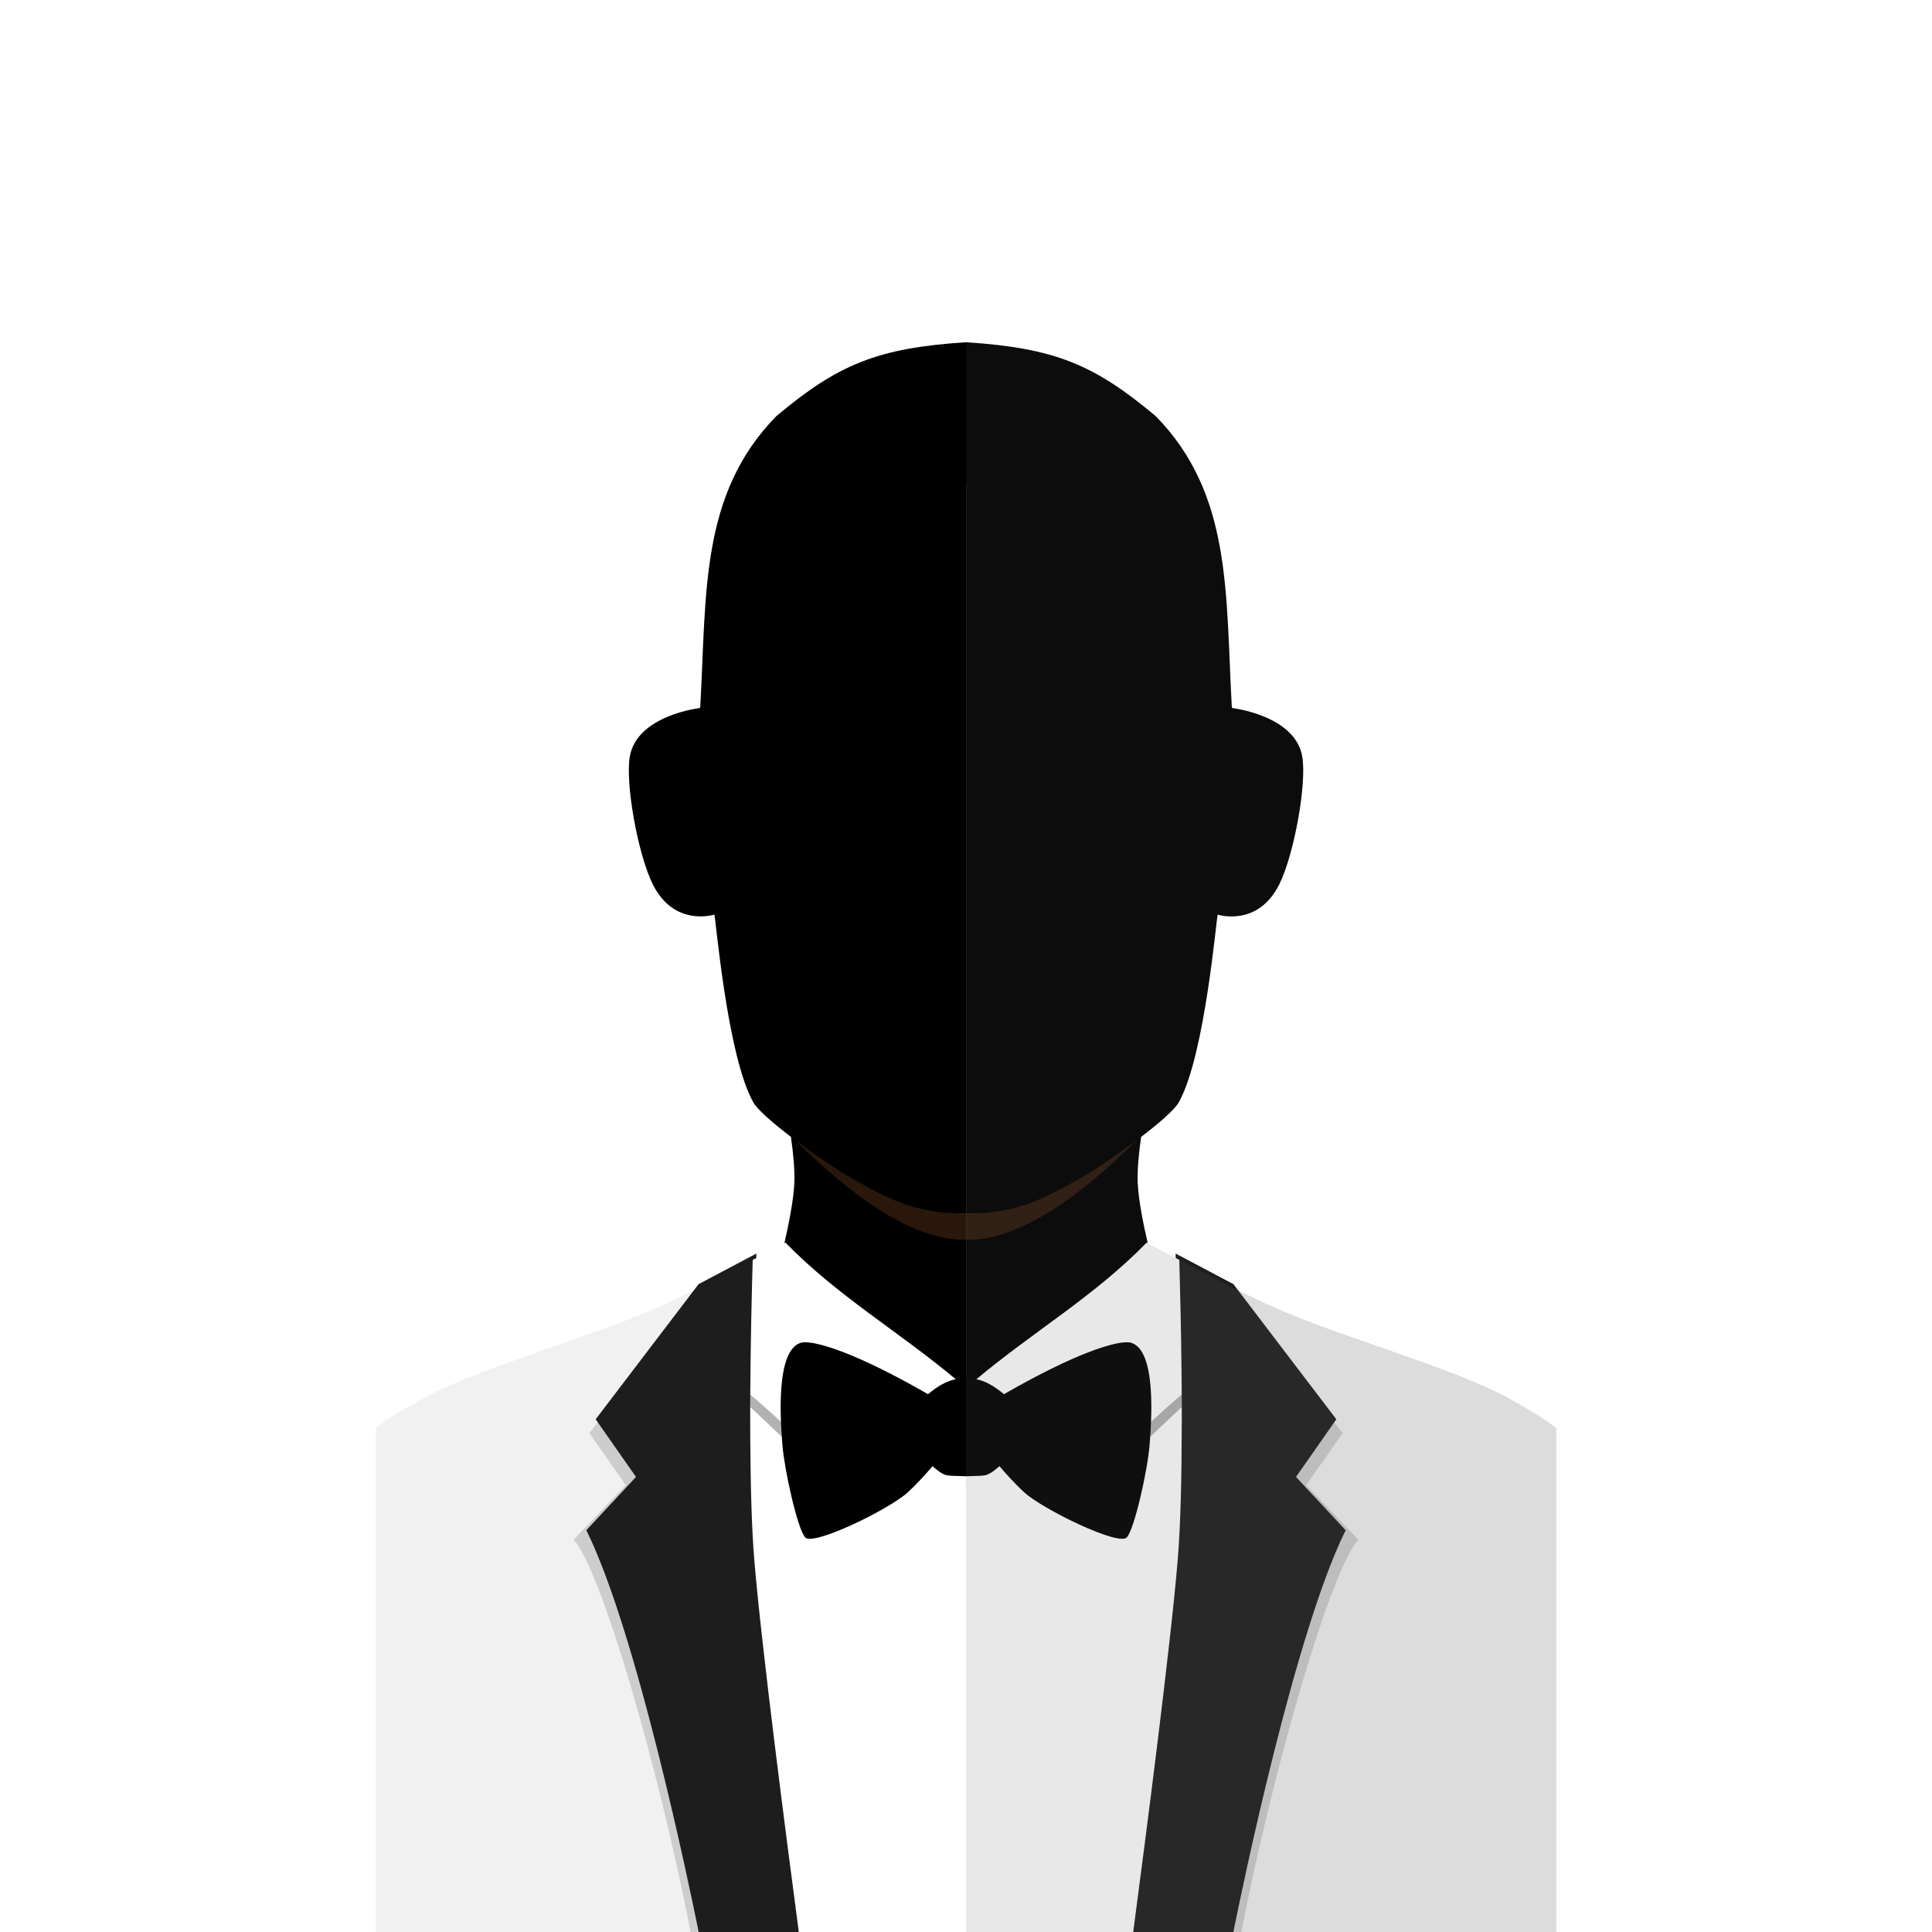
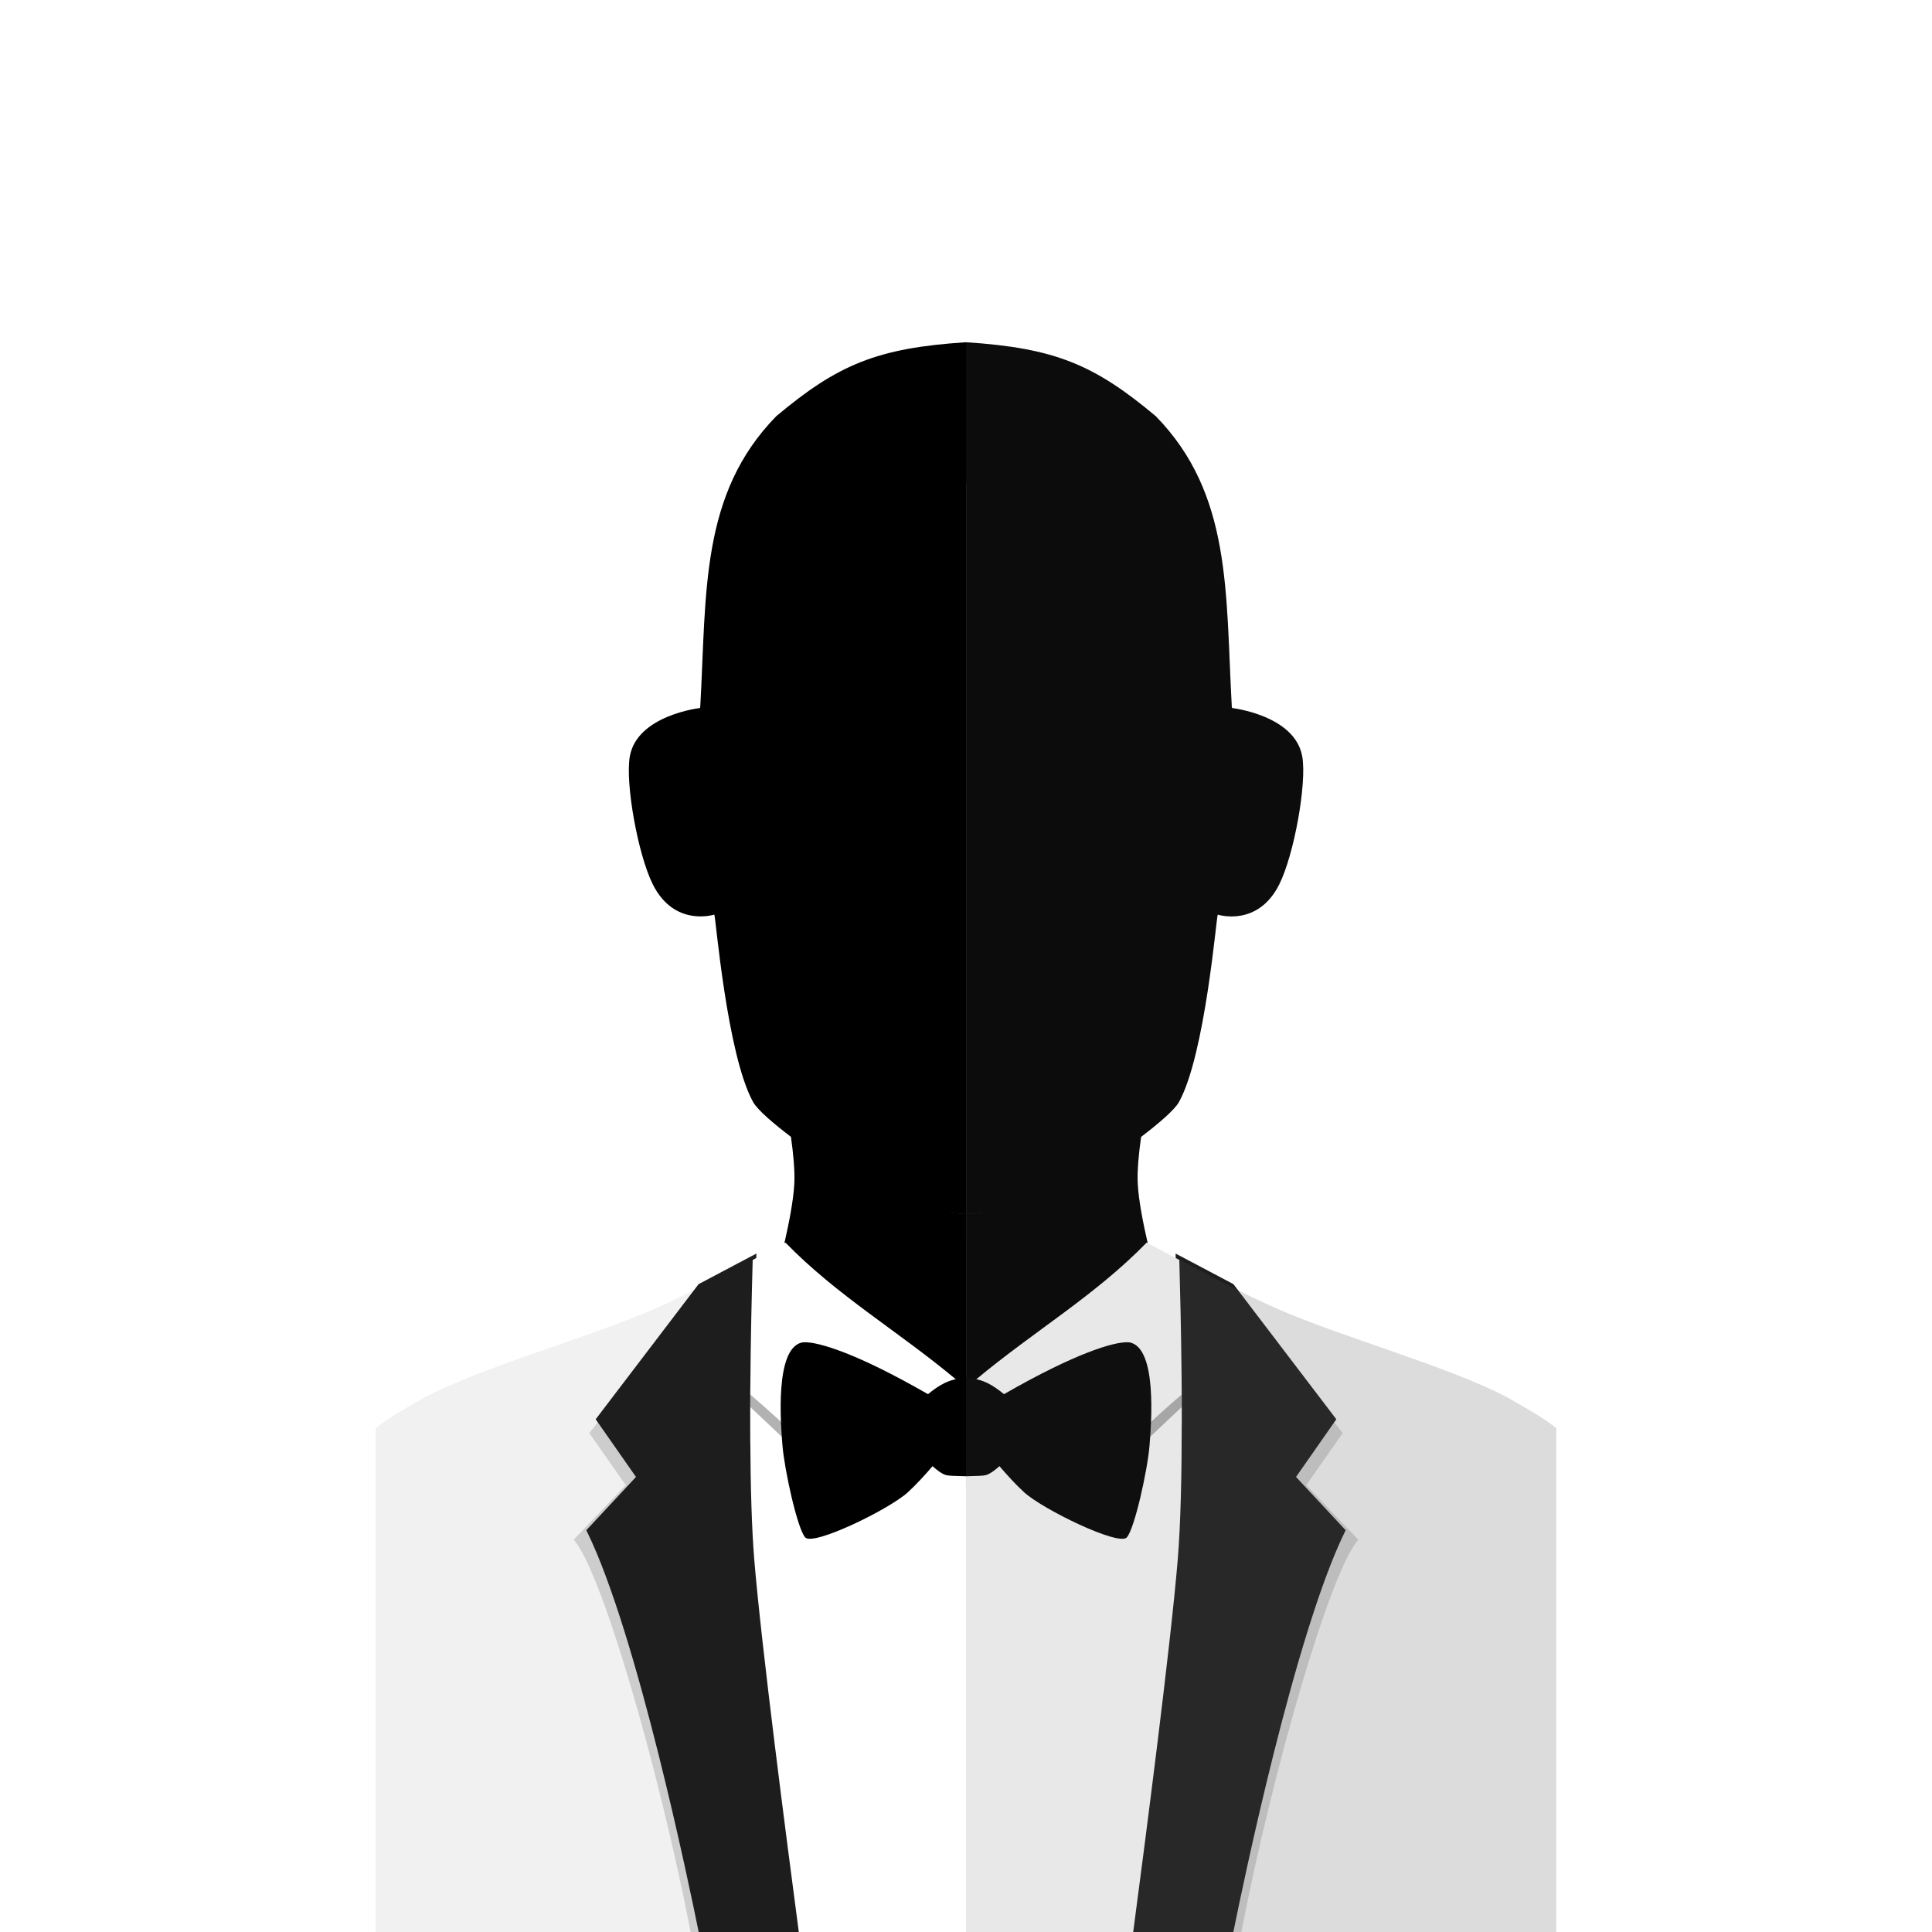
<svg xmlns="http://www.w3.org/2000/svg" height="500px" width="500px" viewBox="0 0 44 72" id="body-svg">
  <defs />
  <g id="Body" style="display: inline">
    <path id="Suit" d="M 12.275 47.871 C 11.685 48.184 10.975 48.518 10.467 48.744 C 8.058 49.815 3.955 50.94 1.816 52.083 C 1.054 52.516 0.459 52.852 0 53.225 L 0 72 L 12.173 72 C 11.822 70.262 9.874 60.867 8.009 57.051 L 9.871 55.051 L 8.515 52.895 L 12.275 47.871 z M 31.725 47.871 L 35.485 52.895 L 34.129 55.051 L 35.991 57.051 C 34.126 60.867 32.178 70.262 31.826 72 L 44 72 L 44 53.225 C 43.541 52.852 42.946 52.516 42.183 52.083 C 40.045 50.94 35.942 49.815 33.533 48.744 C 33.025 48.518 32.315 48.184 31.725 47.871 z " style="fill-rule: evenodd; fill: rgb(241, 241, 241)" />
    <path id="LapelShadow" d="M 8.362 52.896 L 7.962 53.407 L 9.32 55.347 L 7.38 57.379 C 8.412 58.533 10.529 65.793 11.739 72 L 12.173 72 C 11.822 70.263 9.874 60.868 8.009 57.052 L 9.871 55.052 L 8.362 52.896 z M 35.638 52.896 L 34.129 55.052 L 35.991 57.052 C 34.126 60.868 32.178 70.263 31.826 72 L 32.261 72 C 33.471 65.793 35.588 58.533 36.62 57.379 L 34.68 55.347 L 36.038 53.407 L 35.638 52.896 z " style="fill: rgb(0, 0, 0); fill-rule: evenodd; fill-opacity: 0.15" />
    <path id="Lapel" d="M 14.189 46.717 L 13.988 46.822 C 13.68 46.986 12.807 47.447 12.061 47.842 L 12.035 47.855 L 8.199 52.892 L 9.701 55.041 L 7.85 57.028 L 7.89 57.109 C 8.812 58.995 9.768 62.299 10.531 65.338 C 11.289 68.357 11.858 71.113 12.038 72 L 15.903 72 L 15.9 71.982 C 15.44 68.508 14.503 61.293 14.242 58.119 C 13.996 55.124 14.103 49.784 14.184 46.943 L 14.189 46.717 z M 29.811 46.717 L 29.816 46.943 C 29.897 49.784 30.004 55.124 29.758 58.119 C 29.497 61.293 28.56 68.508 28.1 71.982 L 28.097 72 L 31.963 72 C 32.143 71.113 32.711 68.357 33.469 65.338 C 34.232 62.299 35.188 58.995 36.109 57.109 L 36.149 57.028 L 34.299 55.041 L 35.801 52.892 L 31.965 47.855 L 31.94 47.842 C 31.193 47.447 30.32 46.986 30.012 46.822 L 29.811 46.717 z " style="fill-rule: evenodd; fill: rgb(29, 29, 29)" />
    <path id="Shirt" d="M 15.27 46.309 C 15.202 46.344 14.329 46.807 14.051 46.954 C 14.015 48.217 13.975 49.912 13.962 51.753 L 13.961 51.752 C 13.956 52.414 13.956 53.084 13.96 53.745 L 13.962 53.748 C 13.972 55.374 14.012 56.935 14.11 58.13 C 14.372 61.314 15.309 68.525 15.769 72 L 18.12 72 L 21.999 72 L 21.999 55.421 L 22.001 55.421 L 22.001 72 L 25.88 72 L 28.231 72 C 28.691 68.525 29.628 61.314 29.89 58.13 C 30.002 56.769 30.039 54.934 30.04 53.068 L 30.043 53.064 C 30.043 52.699 30.042 52.333 30.04 51.969 C 30.039 51.95 30.039 51.932 30.039 51.913 C 30.038 51.796 30.037 51.68 30.036 51.564 C 30.036 51.461 30.035 51.357 30.034 51.255 C 30.034 51.23 30.034 51.205 30.033 51.18 L 30.033 51.18 C 30.017 49.562 29.981 48.085 29.949 46.954 C 29.671 46.807 28.798 46.344 28.73 46.309 C 26.791 48.299 24.539 49.6 22.369 51.412 C 22.369 51.412 22.362 51.407 22.362 51.407 L 22.001 51.407 L 22.001 51.674 L 21.999 51.674 L 21.999 51.407 L 21.637 51.407 C 21.638 51.407 21.631 51.412 21.631 51.412 C 19.461 49.6 17.209 48.299 15.27 46.309 z M 14.838 52.743 C 14.988 52.879 15.139 53.018 15.292 53.162 C 15.445 53.306 15.599 53.453 15.755 53.605 C 15.911 53.757 16.068 53.912 16.227 54.072 C 16.385 54.231 16.545 54.395 16.706 54.563 C 16.867 54.73 17.029 54.902 17.193 55.079 C 17.356 55.255 17.52 55.436 17.686 55.621 C 17.52 55.436 17.356 55.255 17.193 55.079 C 17.029 54.902 16.867 54.73 16.706 54.563 C 16.545 54.395 16.385 54.231 16.227 54.072 C 16.068 53.912 15.911 53.757 15.755 53.605 C 15.599 53.453 15.445 53.306 15.292 53.162 C 15.139 53.018 14.988 52.879 14.838 52.743 z M 29.162 52.743 C 29.012 52.879 28.861 53.018 28.708 53.162 C 28.555 53.306 28.401 53.453 28.245 53.605 C 28.089 53.757 27.931 53.912 27.773 54.072 C 27.614 54.231 27.455 54.395 27.294 54.563 C 27.133 54.73 26.97 54.902 26.807 55.079 C 26.644 55.255 26.48 55.436 26.314 55.621 C 26.254 55.532 26.193 55.444 26.132 55.358 C 26.193 55.444 26.254 55.532 26.314 55.621 C 26.48 55.436 26.644 55.255 26.807 55.079 C 26.97 54.902 27.133 54.73 27.294 54.563 C 27.455 54.395 27.614 54.231 27.773 54.072 C 27.931 53.912 28.089 53.757 28.245 53.605 C 28.401 53.453 28.555 53.306 28.708 53.162 C 28.861 53.018 29.012 52.879 29.162 52.743 z M 19.252 53.641 C 19.123 53.783 18.991 53.931 18.86 54.085 C 18.794 54.162 18.728 54.24 18.662 54.32 C 18.596 54.4 18.53 54.481 18.465 54.564 C 18.407 54.636 18.35 54.709 18.293 54.783 C 18.35 54.709 18.407 54.636 18.465 54.564 C 18.53 54.482 18.596 54.4 18.662 54.32 C 18.728 54.241 18.794 54.162 18.86 54.085 C 18.992 53.931 19.123 53.783 19.252 53.641 z M 25.394 54.389 C 25.431 54.434 25.467 54.479 25.503 54.524 C 25.467 54.479 25.431 54.434 25.394 54.389 z M 25.575 54.613 C 25.613 54.661 25.65 54.71 25.688 54.758 C 25.651 54.71 25.613 54.661 25.575 54.613 z M 18.24 54.852 C 18.197 54.907 18.155 54.964 18.113 55.02 C 18.155 54.964 18.197 54.908 18.24 54.852 z M 25.769 54.863 C 25.814 54.923 25.859 54.983 25.904 55.043 C 25.859 54.983 25.814 54.923 25.769 54.863 z M 25.935 55.084 C 25.988 55.157 26.042 55.231 26.095 55.305 C 26.042 55.231 25.988 55.157 25.935 55.084 z M 18.056 55.097 C 18.011 55.158 17.966 55.221 17.921 55.283 C 17.966 55.221 18.011 55.158 18.056 55.097 z " style="fill-rule: evenodd; fill: rgb(255, 255, 255)" />
    <path id="CollarShadow" d="M 30.032 51.18 C 30.034 51.424 30.037 51.664 30.039 51.913 C 30.037 51.668 30.036 51.422 30.033 51.18 L 30.032 51.18 z M 21.999 51.674 L 21.999 55.195 L 21.999 55.421 L 22.001 55.421 L 22.001 55.195 L 22.001 51.674 L 21.999 51.674 z M 13.961 51.752 C 13.956 52.414 13.956 53.084 13.96 53.745 L 13.962 53.748 C 13.96 53.313 13.959 52.874 13.96 52.436 C 14.382 52.831 17.292 55.566 17.678 56.024 L 17.697 56.046 C 17.757 56.006 17.82 55.927 17.916 55.831 C 18.159 55.588 19.068 54.471 19.436 53.945 L 20.193 55.195 L 19.252 53.641 C 18.734 54.209 18.191 54.873 17.686 55.621 C 16.363 54.141 15.103 52.943 13.96 51.969 C 13.961 51.895 13.962 51.826 13.962 51.753 L 13.961 51.752 z M 30.04 51.969 C 28.897 52.943 27.637 54.141 26.314 55.621 C 25.807 54.871 25.265 54.208 24.748 53.641 L 24.564 53.945 C 24.932 54.471 25.841 55.588 26.084 55.831 C 26.18 55.927 26.243 56.006 26.303 56.046 L 26.322 56.024 C 26.708 55.566 29.618 52.831 30.04 52.436 C 30.04 52.646 30.04 52.857 30.04 53.068 L 30.043 53.064 C 30.043 52.699 30.042 52.333 30.04 51.969 z " style="fill: rgb(0, 0, 0); fill-rule: evenodd; fill-opacity: 0.304" />
    <g id="TieGroup" style="display: none">
      <path id="Tie" d="M 20.389,55.195 18.12,72 h 3.879 V 55.195 Z m 1.611,0 V 72 h 3.879 L 23.61,55.195 Z" style="fill-rule: evenodd" />
      <path id="TieKnot" d="m 21.637,51.407 c 0.023,-0.007 -1.103,0.811 -2.391,2.226 l 0.946,1.562 h 1.806 v -3.788 z m 0.363,0 v 3.788 h 1.806 l 0.946,-1.562 c -1.288,-1.415 -2.413,-2.233 -2.391,-2.226 z" style="fill-rule: evenodd" />
      <path id="TieTint" d="M 20.389,55.195 18.12,72 h 3.879 V 55.195 Z m 1.611,0 V 72 h 3.879 L 23.61,55.195 Z" style="fill: rgb(0, 0, 0); fill-opacity: 0.15; fill-rule: evenodd" />
    </g>
    <g id="BowtieGroup" style="display: inline">
      <path d="m 15.995,50.022 c -0.056,6.37e-4 -0.101,0.006 -0.136,0.015 -0.968,0.265 -0.773,2.923 -0.699,3.83 0.074,0.907 0.552,3.091 0.846,3.427 0.294,0.336 3.127,-1.042 3.826,-1.68 0.319,-0.292 0.653,-0.66 0.922,-0.975 3.6e-4,3.26e-4 7.05e-4,7.4e-4 0.001,10e-4 0.058,0.053 0.315,0.286 0.513,0.335 0.085,0.021 0.357,0.034 0.732,0.04 0.375,-0.006 0.647,-0.018 0.732,-0.04 0.198,-0.05 0.455,-0.283 0.513,-0.335 3.28e-4,-2.93e-4 6.73e-4,-7.07e-4 0.001,-10e-4 0.269,0.315 0.603,0.683 0.922,0.975 0.699,0.638 3.531,2.016 3.826,1.68 0.294,-0.336 0.773,-2.52 0.846,-3.427 0.074,-0.907 0.268,-3.565 -0.699,-3.83 -0.034,-0.009 -0.079,-0.015 -0.136,-0.015 -0.499,-0.006 -1.883,0.379 -4.589,1.935 -0.375,-0.302 -0.782,-0.596 -1.416,-0.596 -0.634,0 -1.041,0.294 -1.416,0.596 -2.706,-1.556 -4.09,-1.94 -4.589,-1.935 z" id="Bowtie" style="fill-rule: evenodd" />
      <path d="m 20.579,51.961 c -0.336,0.269 -0.285,1.579 -0.151,2.049 0.068,0.239 0.16,0.48 0.327,0.631 0.058,0.053 0.315,0.286 0.513,0.335 0.085,0.021 0.357,0.034 0.732,0.04 0.375,-0.006 0.647,-0.018 0.732,-0.04 0.198,-0.05 0.455,-0.283 0.513,-0.335 0.167,-0.151 0.259,-0.392 0.327,-0.631 0.134,-0.47 0.185,-1.781 -0.151,-2.049 -0.377,-0.303 -0.784,-0.6 -1.421,-0.6 -0.637,0 -1.044,0.296 -1.421,0.6 z m -3.483,1.139 c -0.09,0.002 -0.145,0.029 -0.162,0.096 -0.46,1.789 1.983,0.496 2.755,0.647 0.178,0.035 0.365,0.049 0.548,0.05 -0.041,-0.212 -0.092,-0.309 -0.095,-0.592 -1.598,0.261 -2.656,-0.209 -3.046,-0.202 z m 9.785,0 c -0.408,0.01 -1.456,0.458 -3.023,0.202 -0.003,0.282 -0.054,0.38 -0.095,0.592 0.183,-0.002 0.371,-0.015 0.548,-0.05 0.773,-0.151 3.215,1.142 2.755,-0.647 -0.019,-0.073 -0.082,-0.099 -0.186,-0.096 z" id="BowtieShadow" style="fill: rgb(0, 0, 0); fill-opacity: 0.13; fill-rule: evenodd" />
    </g>
    <path id="Head" d="m 22,12.754 c -3.311,0.214 -4.781,0.835 -7.072,2.757 -2.841,2.911 -2.594,6.565 -2.831,10.823 -10e-4,0.004 -0.013,0.052 -0.013,0.052 0,0 -2.345,0.267 -2.613,1.807 -0.174,0.998 0.301,3.652 0.858,4.766 0.804,1.607 2.291,1.125 2.291,1.125 0.048,0.028 0.463,5.204 1.444,6.981 0.161,0.293 0.749,0.797 1.412,1.302 0.086,0.602 0.15,1.25 0.126,1.741 -0.031,0.626 -0.206,1.506 -0.37,2.221 0.004,-0.002 0.037,-0.02 0.039,-0.021 1.94,1.99 4.191,3.291 6.362,5.104 0.004,-0.004 0.007,-0.006 0.006,-0.006 h 0.362 v -6.188 c -0.118,0.003 -0.232,0.003 -0.345,5.17e-4 0.112,0.003 0.227,0.003 0.345,-5.17e-4 v -27.168 c 3.6e-4,-2e-5 7.14e-4,2.2e-5 10e-4,0 3.2e-4,2.2e-5 6.73e-4,-2e-5 0.001,0 v 27.168 c 0.118,0.003 0.232,0.003 0.345,5.17e-4 -0.112,0.003 -0.227,0.003 -0.345,-5.17e-4 v 6.188 h 0.362 c -0.001,-3e-4 0.001,0.002 0.006,0.006 2.171,-1.812 4.422,-3.113 6.362,-5.104 0.002,0.001 0.035,0.019 0.039,0.021 C 28.606,45.615 28.431,44.735 28.4,44.109 c -0.025,-0.492 0.04,-1.139 0.126,-1.741 0.662,-0.504 1.25,-1.009 1.412,-1.302 0.981,-1.778 1.396,-6.953 1.444,-6.981 0,0 1.487,0.482 2.291,-1.125 0.557,-1.114 1.032,-3.768 0.858,-4.766 -0.268,-1.54 -2.613,-1.807 -2.613,-1.807 0,0 -0.012,-0.047 -0.013,-0.052 -0.237,-4.258 0.01,-7.912 -2.831,-10.823 -2.292,-1.922 -3.761,-2.543 -7.072,-2.757 z m -6.464,29.66 c 0.069,0.052 0.139,0.105 0.209,0.157 -0.07,-0.052 -0.14,-0.104 -0.209,-0.157 z m 0.265,0.198 c 0.167,0.123 0.334,0.242 0.498,0.358 -0.164,-0.116 -0.331,-0.235 -0.498,-0.358 z m 12.397,0 c -0.171,0.126 -0.341,0.248 -0.508,0.366 0.167,-0.118 0.338,-0.24 0.508,-0.366 z m -0.585,0.42 c -0.155,0.108 -0.303,0.21 -0.443,0.305 0.141,-0.095 0.289,-0.196 0.443,-0.305 z m -11.213,0.01 c 0.156,0.109 0.307,0.213 0.449,0.308 -0.142,-0.096 -0.292,-0.198 -0.449,-0.308 z m 0.535,0.366 c 0.147,0.098 0.285,0.188 0.402,0.262 -0.117,-0.074 -0.253,-0.163 -0.402,-0.262 z m 10.112,0.011 c -0.146,0.097 -0.278,0.183 -0.394,0.256 0.113,-0.072 0.251,-0.161 0.394,-0.256 z m -9.654,0.286 c 0.046,0.029 0.092,0.058 0.131,0.081 0.053,0.032 0.098,0.059 0.136,0.08 -0.038,-0.021 -0.084,-0.048 -0.136,-0.08 -0.039,-0.023 -0.086,-0.053 -0.131,-0.081 z m 9.076,0.084 c -0.05,0.03 -0.095,0.056 -0.131,0.076 0.036,-0.02 0.081,-0.046 0.131,-0.076 z M 18.13,44.126 c 0.128,0.071 0.258,0.141 0.389,0.21 -0.131,-0.069 -0.26,-0.139 -0.389,-0.21 z m 7.74,0 c -0.128,0.071 -0.257,0.141 -0.389,0.21 0.131,-0.069 0.261,-0.139 0.389,-0.21 z m -4.775,1.056 c 0.042,0.004 0.084,0.009 0.127,0.013 -0.043,-0.004 -0.085,-0.008 -0.127,-0.013 z m 1.81,0 c -0.042,0.005 -0.084,0.009 -0.127,0.013 0.043,-0.004 0.085,-0.008 0.127,-0.013 z m -1.572,0.022 c 0.097,0.007 0.196,0.012 0.298,0.015 -0.052,-0.001 -0.103,-0.003 -0.154,-0.006 -0.003,-1.57e-4 -0.006,-3.56e-4 -0.009,-5.17e-4 -0.045,-0.002 -0.09,-0.005 -0.134,-0.009 z m 1.334,0 c -0.044,0.003 -0.089,0.006 -0.134,0.009 -0.003,1.61e-4 -0.006,3.6e-4 -0.009,5.17e-4 -0.05,0.003 -0.101,0.004 -0.153,0.006 0.101,-0.003 0.199,-0.008 0.296,-0.015 z" style="fill-rule: evenodd" />
-     <path id="NeckShadow" d="m 15.625,42.48 c 1.954,1.935 4.277,3.751 6.375,3.725 2.099,0.026 4.422,-1.79 6.375,-3.725 -0.818,0.613 -1.706,1.201 -2.032,1.382 -0.001,7e-4 -0.003,0.002 -0.004,0.003 h -5.17e-4 c -0.175,0.097 -0.35,0.196 -0.528,0.294 -0.059,0.033 -0.119,0.065 -0.178,0.097 -0.866,0.468 -1.805,0.892 -3.1,0.957 -3.2e-4,1.8e-5 -6.93e-4,-1.7e-5 -0.001,0 -10e-4,4.3e-5 -0.002,-4.2e-5 -0.003,0 -0.002,1.28e-4 -0.005,4.04e-4 -0.007,5.17e-4 -0.048,0.002 -0.097,0.004 -0.146,0.006 -0.018,4.6e-4 -0.037,6.82e-4 -0.055,10e-4 -0.031,5.63e-4 -0.063,8.64e-4 -0.095,0.001 -0.027,1.52e-4 -0.054,1.52e-4 -0.081,0 -0.048,-3e-4 -0.097,-7.67e-4 -0.146,-0.002 h -5.16e-4 -5.17e-4 c -0.049,0.001 -0.098,0.002 -0.146,0.002 -0.027,1.52e-4 -0.054,1.52e-4 -0.081,0 -0.032,-1.69e-4 -0.063,-4.7e-4 -0.095,-0.001 -0.018,-3.52e-4 -0.037,-5.74e-4 -0.055,-10e-4 -0.049,-0.001 -0.098,-0.003 -0.146,-0.006 -0.002,-1.13e-4 -0.005,-3.89e-4 -0.007,-5.17e-4 -8.5e-4,-4.2e-5 -0.002,4.3e-5 -0.003,0 -3.4e-4,-1.7e-5 -7.13e-4,1.8e-5 -0.001,0 -1.295,-0.065 -2.234,-0.489 -3.1,-0.957 -0.06,-0.032 -0.119,-0.065 -0.178,-0.097 -0.177,-0.098 -0.352,-0.197 -0.528,-0.294 h -5.17e-4 c -9.99e-4,-6.7e-4 -0.003,-0.002 -0.004,-0.003 -0.326,-0.181 -1.214,-0.77 -2.032,-1.382 z" style="fill: rgb(160, 90, 44); fill-opacity: 0.261; fill-rule: evenodd" />
+     <path id="NeckShadow" d="m 15.625,42.48 c 1.954,1.935 4.277,3.751 6.375,3.725 2.099,0.026 4.422,-1.79 6.375,-3.725 -0.818,0.613 -1.706,1.201 -2.032,1.382 -0.001,7e-4 -0.003,0.002 -0.004,0.003 h -5.17e-4 c -0.175,0.097 -0.35,0.196 -0.528,0.294 -0.059,0.033 -0.119,0.065 -0.178,0.097 -0.866,0.468 -1.805,0.892 -3.1,0.957 -3.2e-4,1.8e-5 -6.93e-4,-1.7e-5 -0.001,0 -10e-4,4.3e-5 -0.002,-4.2e-5 -0.003,0 -0.002,1.28e-4 -0.005,4.04e-4 -0.007,5.17e-4 -0.048,0.002 -0.097,0.004 -0.146,0.006 -0.018,4.6e-4 -0.037,6.82e-4 -0.055,10e-4 -0.031,5.63e-4 -0.063,8.64e-4 -0.095,0.001 -0.027,1.52e-4 -0.054,1.52e-4 -0.081,0 -0.048,-3e-4 -0.097,-7.67e-4 -0.146,-0.002 h -5.16e-4 -5.17e-4 c -0.049,0.001 -0.098,0.002 -0.146,0.002 -0.027,1.52e-4 -0.054,1.52e-4 -0.081,0 -0.032,-1.69e-4 -0.063,-4.7e-4 -0.095,-0.001 -0.018,-3.52e-4 -0.037,-5.74e-4 -0.055,-10e-4 -0.049,-0.001 -0.098,-0.003 -0.146,-0.006 -0.002,-1.13e-4 -0.005,-3.89e-4 -0.007,-5.17e-4 -8.5e-4,-4.2e-5 -0.002,4.3e-5 -0.003,0 -3.4e-4,-1.7e-5 -7.13e-4,1.8e-5 -0.001,0 -1.295,-0.065 -2.234,-0.489 -3.1,-0.957 -0.06,-0.032 -0.119,-0.065 -0.178,-0.097 -0.177,-0.098 -0.352,-0.197 -0.528,-0.294 h -5.17e-4 c -9.99e-4,-6.7e-4 -0.003,-0.002 -0.004,-0.003 -0.326,-0.181 -1.214,-0.77 -2.032,-1.382 z" style="fill: #000000; fill-opacity: 0.2; fill-rule: evenodd" />
    <path d="m 28.729,46.309 c 0.068,0.036 0.941,0.498 1.219,0.645 0.005,0.186 0.011,0.402 0.016,0.606 -0.005,-0.208 -0.011,-0.433 -0.016,-0.621 0.285,0.151 1.08,0.571 1.784,0.944 l -0.008,-0.011 c 0.59,0.312 1.3,0.646 1.808,0.872 2.409,1.071 6.512,2.197 8.651,3.339 0.762,0.433 1.357,0.77 1.816,1.142 V 72 H 32.26 v 5.16e-4 H 31.826 28.23 V 72 H 25.879 22 v -16.805 -3.788 h 0.362 c -0.001,-3.39e-4 0.001,0.002 0.006,0.006 2.171,-1.812 4.422,-3.113 6.362,-5.104 z" id="RightTint" style="fill: rgb(102, 102, 102); fill-opacity: 0.15; fill-rule: evenodd" />
    <path d="m 22,12.754 v 5.297 c 3.6e-4,2e-5 7.06e-4,-2.1e-5 10e-4,0 v 27.168 h -5.17e-4 -5.16e-4 v 0.986 c 2.76e-4,4e-6 7.23e-4,-5e-6 0.001,0 v 5.202 h 0.362 c -0.001,-3e-4 0.001,0.002 0.006,0.006 2.171,-1.812 4.422,-3.113 6.362,-5.104 0.002,0.001 0.035,0.019 0.039,0.021 -0.164,-0.715 -0.339,-1.594 -0.37,-2.221 -0.025,-0.492 0.04,-1.139 0.126,-1.741 0.662,-0.504 1.25,-1.009 1.412,-1.302 0.981,-1.778 1.396,-6.953 1.444,-6.981 0,0 1.487,0.482 2.291,-1.125 0.557,-1.114 1.032,-3.768 0.858,-4.766 C 34.263,26.653 31.917,26.386 31.917,26.386 c 0,0 -0.012,-0.047 -0.013,-0.051 -0.237,-4.258 0.01,-7.913 -2.831,-10.824 -2.292,-1.922 -3.761,-2.543 -7.072,-2.757 z" id="HeadTint" style="         fill: rgb(102, 102, 102);         fill-opacity: 0.123;         fill-rule: evenodd;       " />
  </g>
</svg>
